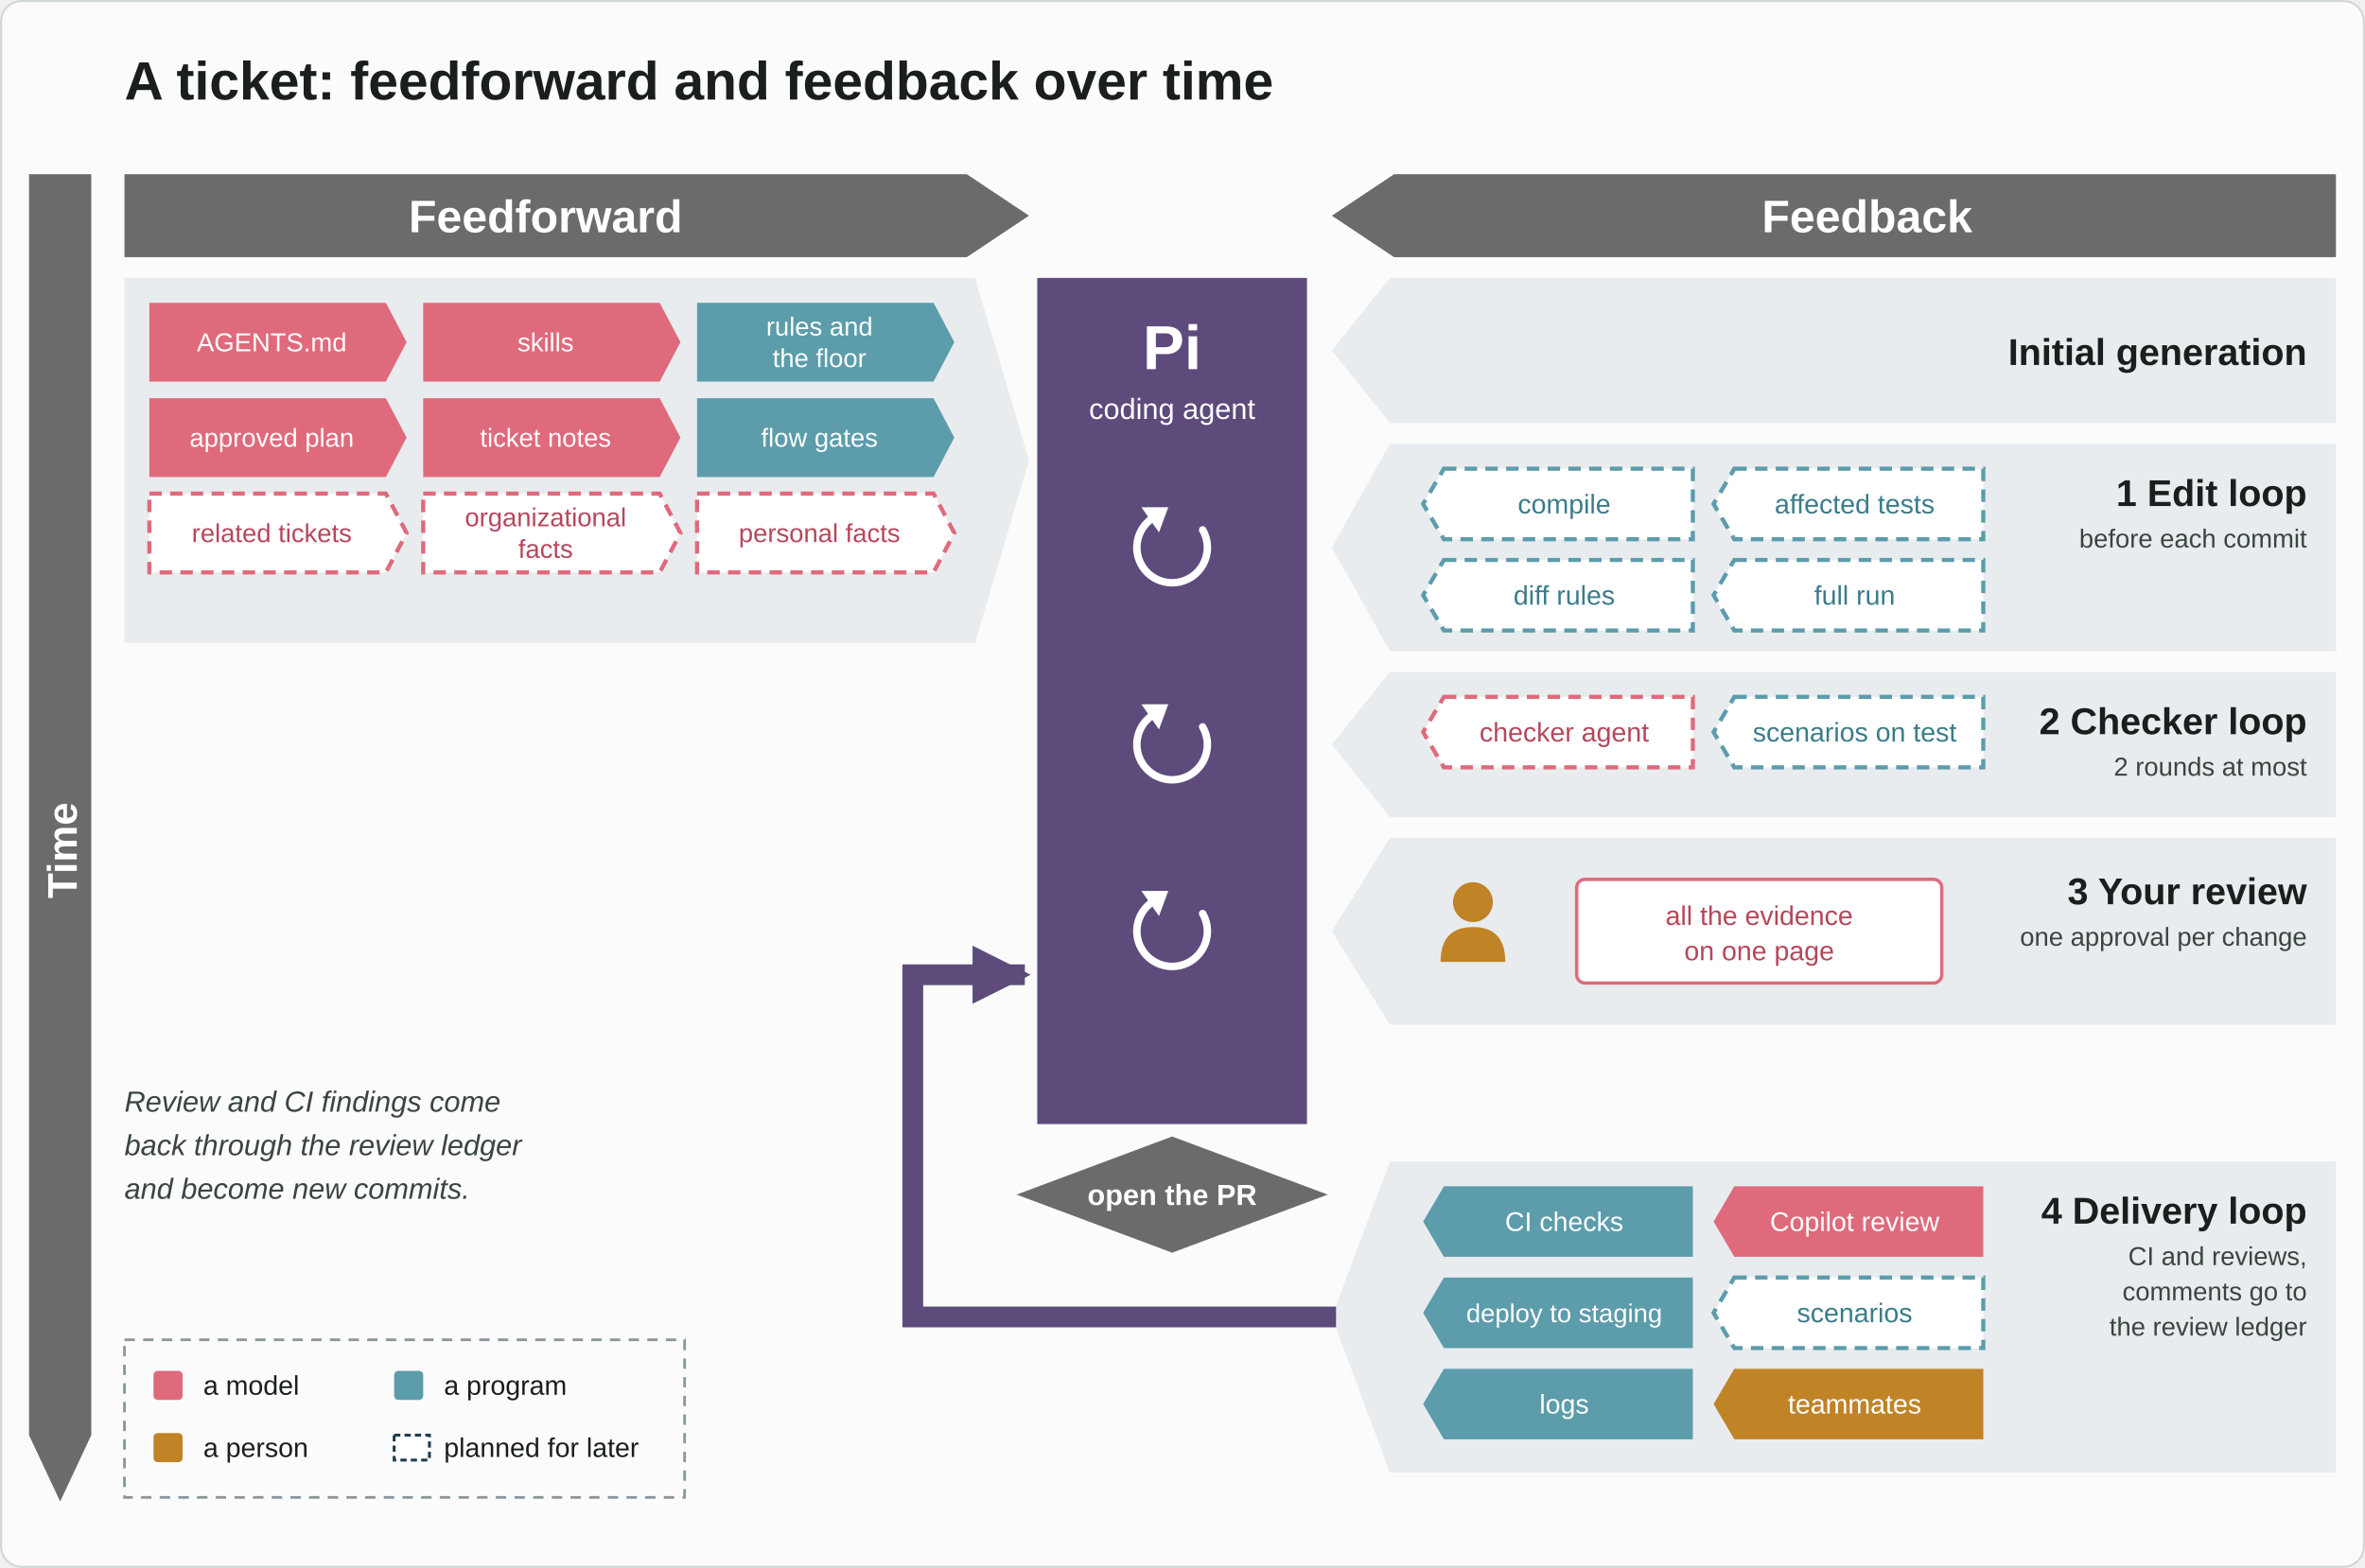
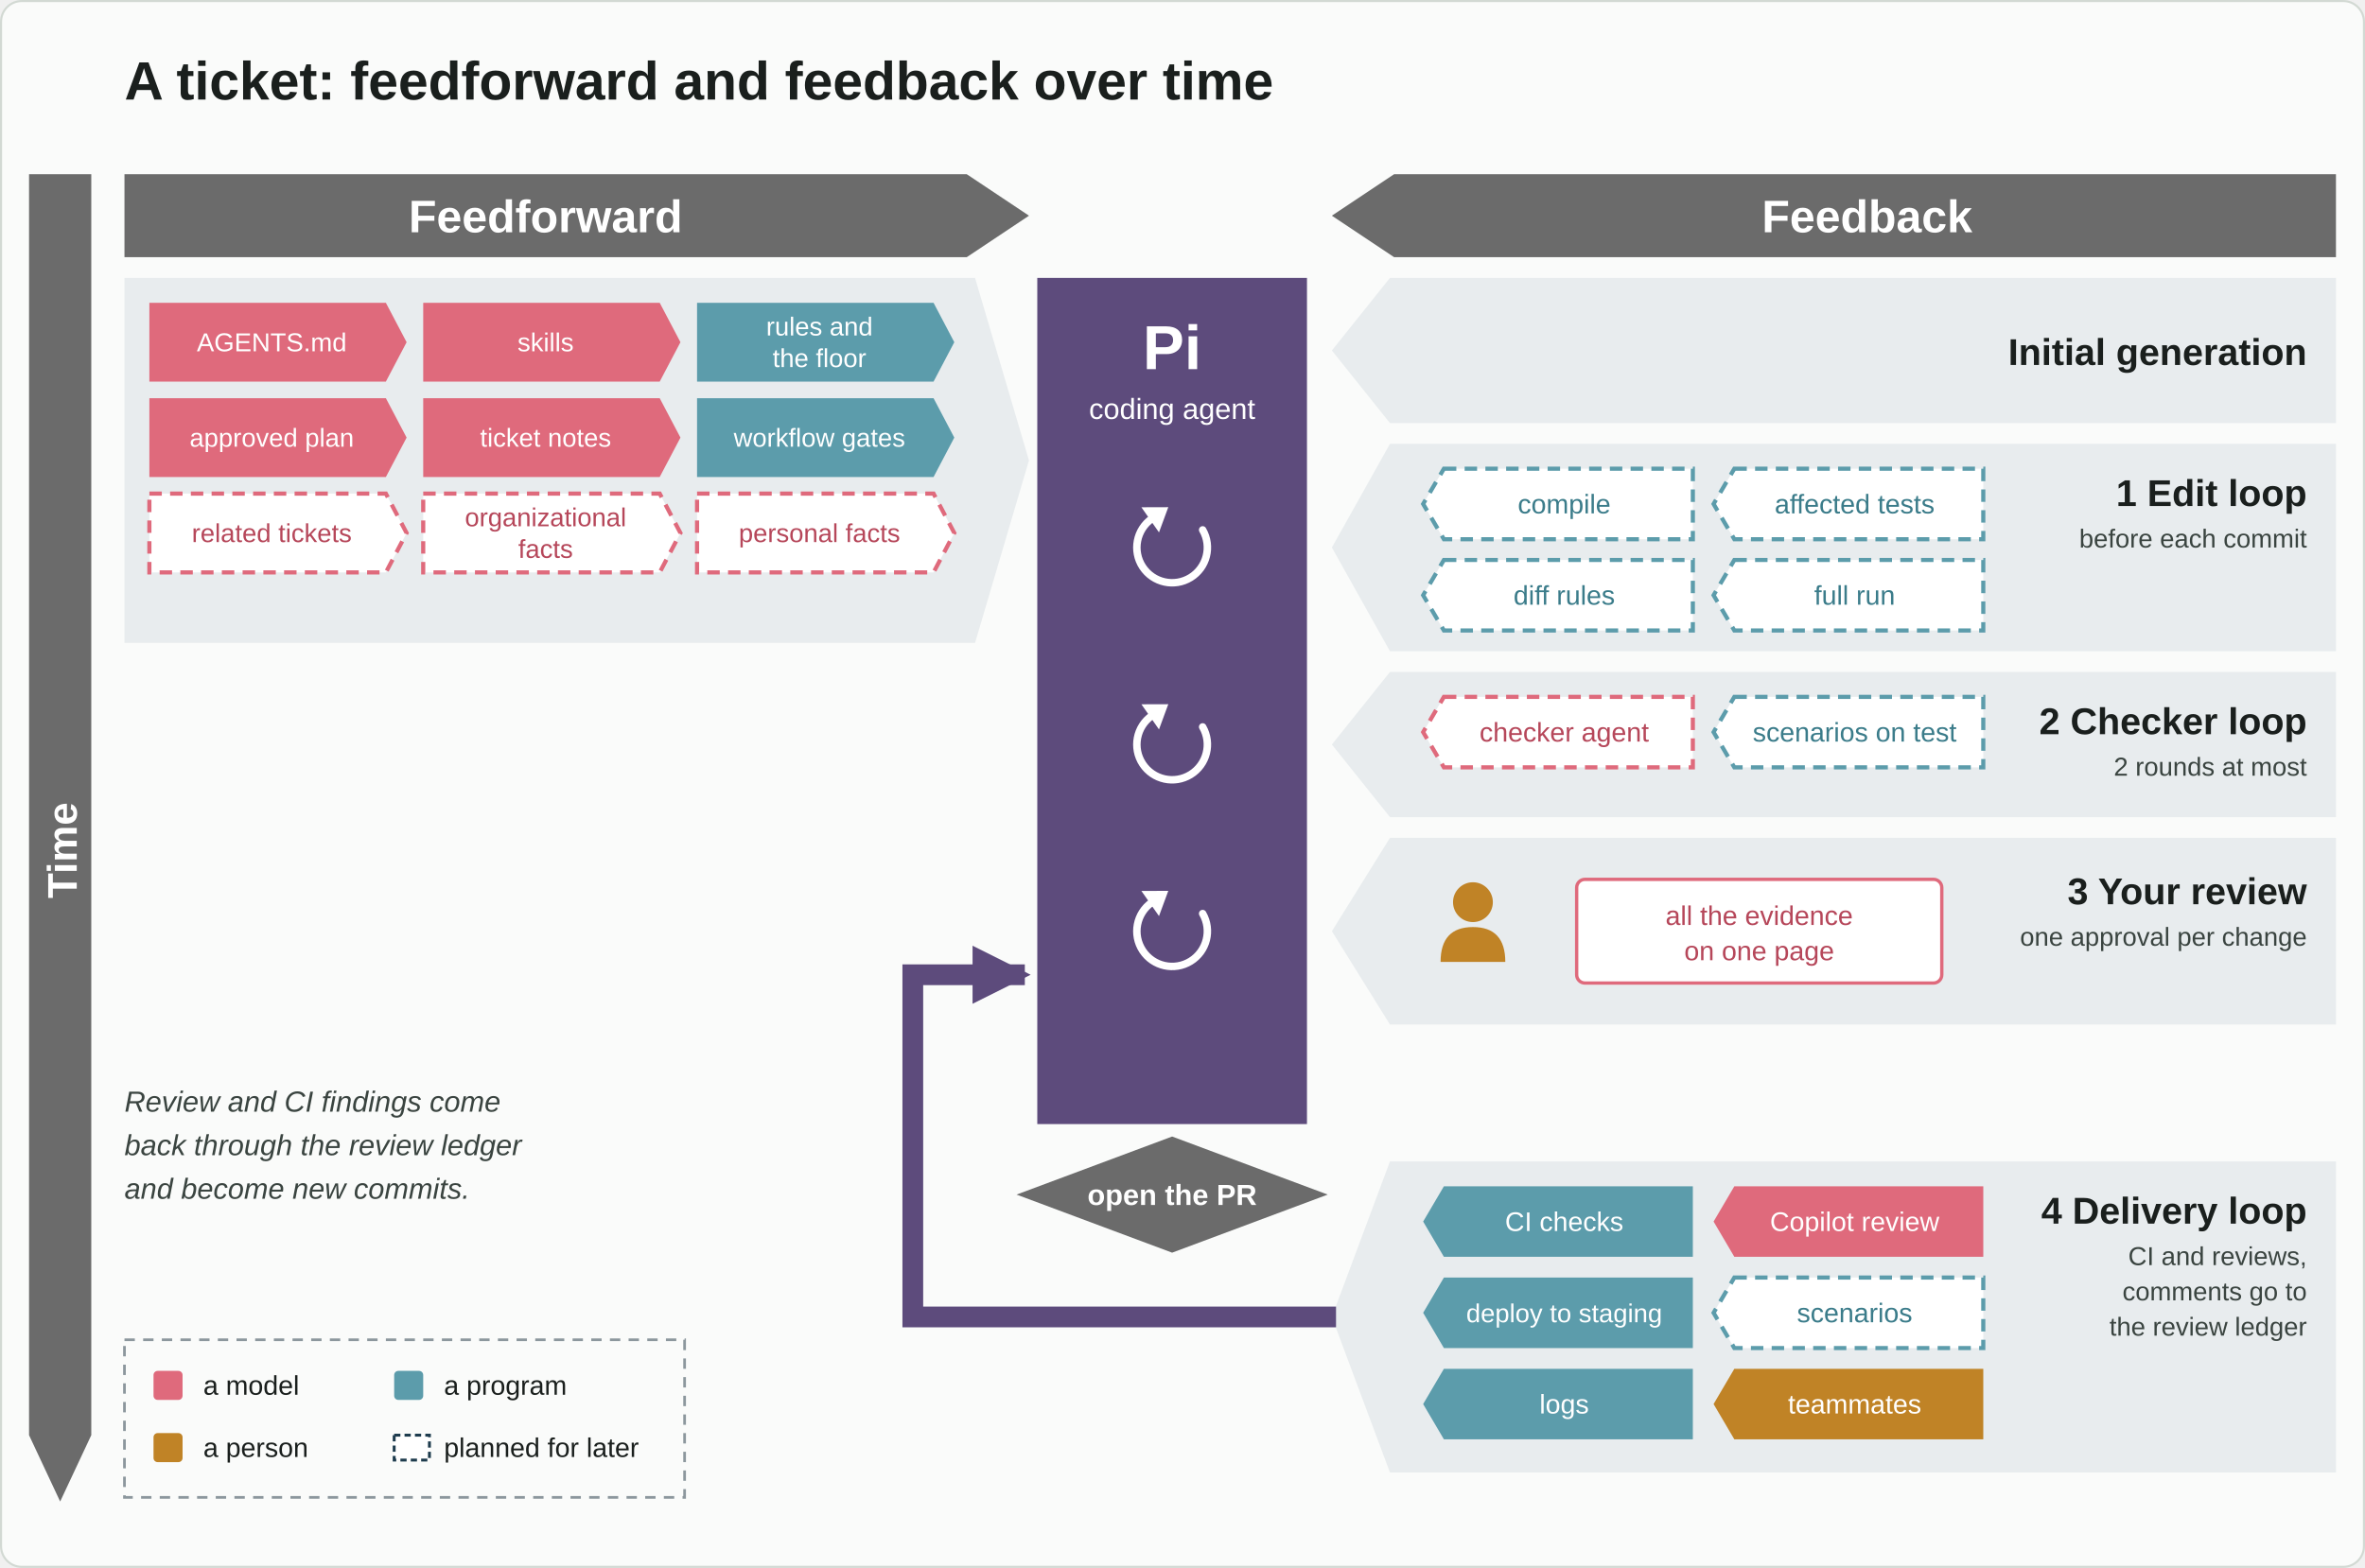
<svg xmlns="http://www.w3.org/2000/svg" width="1140" height="756" viewBox="0 0 1140 756" role="img" aria-label="A ticket over time. Feedforward guides on the left go into Pi before it writes code. Feedback comes back on the right at four points: the edit loop with its checks; the checker loop; your one approval; and after the pull request, where CI, reviews, teammates and staging report back as new commits through the review ledger." font-family="IBM Plex Sans, Segoe UI, Arial, sans-serif">
  <rect x="0.5" y="0.5" width="1139" height="755" rx="10" fill="#FAFBFA" stroke="#D2D9D3" />
  <defs>
    <marker id="loops-head-5d4b7c-28" viewBox="0 0 10 10" refX="9" refY="5" markerUnits="userSpaceOnUse" markerWidth="28" markerHeight="28" orient="auto">
      <path d="M0,0 L10,5 L0,10 z" fill="#5D4B7C" />
    </marker>
  </defs>
  <text x="60" y="48" font-size="26" fill="#1A1F1D" font-weight="700">A ticket: feedforward and feedback over time</text>
  <polygon points="14,84 44,84 44,692 29,724 14,692" fill="#6B6B6B" />
  <text x="37" y="410" font-size="20" fill="#FFFFFF" font-weight="700" text-anchor="middle" transform="rotate(-90 37 410)">Time</text>
  <polygon points="60,84 466,84 496,104 466,124 60,124" fill="#6B6B6B" />
  <text x="263" y="112" font-size="22" fill="#FFFFFF" font-weight="700" text-anchor="middle">Feedforward</text>
  <polygon points="642,104 672,84 1126,84 1126,124 672,124" fill="#6B6B6B" />
  <text x="900" y="112" font-size="22" fill="#FFFFFF" font-weight="700" text-anchor="middle">Feedback</text>
  <polygon points="60,134 470,134 496,222 470,310 60,310" fill="#E8ECEE" />
  <polygon points="72,146 186,146 196,165 186,184 72,184" fill="#DF6A7C" />
  <text x="131" y="169.38" font-size="12.5" fill="#FFFFFF" text-anchor="middle">AGENTS.md</text>
  <polygon points="204,146 318,146 328,165 318,184 204,184" fill="#DF6A7C" />
  <text x="263" y="169.38" font-size="12.5" fill="#FFFFFF" text-anchor="middle">skills</text>
  <polygon points="336,146 450,146 460,165 450,184 336,184" fill="#5C9CAB" />
  <text x="395" y="161.75" font-size="12.5" fill="#FFFFFF" text-anchor="middle">rules and</text>
  <text x="395" y="177" font-size="12.5" fill="#FFFFFF" text-anchor="middle">the floor</text>
  <polygon points="72,192 186,192 196,211 186,230 72,230" fill="#DF6A7C" />
  <text x="131" y="215.38" font-size="12.5" fill="#FFFFFF" text-anchor="middle">approved plan</text>
  <polygon points="204,192 318,192 328,211 318,230 204,230" fill="#DF6A7C" />
  <text x="263" y="215.38" font-size="12.5" fill="#FFFFFF" text-anchor="middle">ticket notes</text>
  <polygon points="336,192 450,192 460,211 450,230 336,230" fill="#5C9CAB" />
-   <text x="395" y="215.38" font-size="12.5" fill="#FFFFFF" text-anchor="middle">flow gates</text>
+   <text x="395" y="215.38" font-size="12.5" fill="#FFFFFF" text-anchor="middle">workflow gates</text>
  <polygon points="72,238 186,238 196,257 186,276 72,276" fill="#FFFFFF" stroke="#DF6A7C" stroke-width="2" stroke-dasharray="6 4" />
  <text x="131" y="261.38" font-size="12.5" fill="#B6475A" text-anchor="middle">related tickets</text>
  <polygon points="204,238 318,238 328,257 318,276 204,276" fill="#FFFFFF" stroke="#DF6A7C" stroke-width="2" stroke-dasharray="6 4" />
  <text x="263" y="253.75" font-size="12.5" fill="#B6475A" text-anchor="middle">organizational</text>
  <text x="263" y="269" font-size="12.5" fill="#B6475A" text-anchor="middle">facts</text>
  <polygon points="336,238 450,238 460,257 450,276 336,276" fill="#FFFFFF" stroke="#DF6A7C" stroke-width="2" stroke-dasharray="6 4" />
  <text x="395" y="261.38" font-size="12.5" fill="#B6475A" text-anchor="middle">personal facts</text>
  <rect x="500" y="134" width="130" height="408" fill="#5D4B7C" />
  <text x="565" y="178" font-size="30" fill="#FFFFFF" font-weight="700" text-anchor="middle">Pi</text>
  <text x="565" y="202" font-size="14" fill="#FFFFFF" text-anchor="middle">coding agent</text>
  <path d="M579.72 255.5 A17 17 0 1 1 555.25 250.07" fill="none" stroke="#FFFFFF" stroke-width="3.6" stroke-linecap="round" stroke-linejoin="round" />
  <polygon points="563.15,244.55 558.67,256.71 550.19,244.59" fill="#FFFFFF" />
  <path d="M579.72 350.5 A17 17 0 1 1 555.25 345.07" fill="none" stroke="#FFFFFF" stroke-width="3.6" stroke-linecap="round" stroke-linejoin="round" />
  <polygon points="563.15,339.55 558.67,351.71 550.19,339.59" fill="#FFFFFF" />
  <path d="M579.72 440.5 A17 17 0 1 1 555.25 435.07" fill="none" stroke="#FFFFFF" stroke-width="3.6" stroke-linecap="round" stroke-linejoin="round" />
  <polygon points="563.15,429.55 558.67,441.71 550.19,429.59" fill="#FFFFFF" />
  <polygon points="490,576 565,548 640,576 565,604" fill="#6B6B6B" />
  <text x="565" y="581" font-size="14" fill="#FFFFFF" font-weight="700" text-anchor="middle">open the PR</text>
  <polygon points="670,134 1126,134 1126,204 670,204 642,169" fill="#E8ECEE" />
  <text x="1112" y="176" font-size="18" fill="#1A1F1D" font-weight="700" text-anchor="end">Initial generation</text>
  <polygon points="670,214 1126,214 1126,314 670,314 642,264" fill="#E8ECEE" />
  <text x="1112" y="244" font-size="18" fill="#1A1F1D" font-weight="700" text-anchor="end">1 Edit loop</text>
  <text x="1112" y="264" font-size="12.5" fill="#3A4440" text-anchor="end">before each commit</text>
  <polygon points="696,226 816,226 816,260 696,260 686,243" fill="#FFFFFF" stroke="#5C9CAB" stroke-width="2" stroke-dasharray="6 4" />
  <text x="754" y="247.55" font-size="13" fill="#3B7C8A" text-anchor="middle">compile</text>
  <polygon points="836,226 956,226 956,260 836,260 826,243" fill="#FFFFFF" stroke="#5C9CAB" stroke-width="2" stroke-dasharray="6 4" />
  <text x="894" y="247.55" font-size="13" fill="#3B7C8A" text-anchor="middle">affected tests</text>
  <polygon points="696,270 816,270 816,304 696,304 686,287" fill="#FFFFFF" stroke="#5C9CAB" stroke-width="2" stroke-dasharray="6 4" />
  <text x="754" y="291.55" font-size="13" fill="#3B7C8A" text-anchor="middle">diff rules</text>
  <polygon points="836,270 956,270 956,304 836,304 826,287" fill="#FFFFFF" stroke="#5C9CAB" stroke-width="2" stroke-dasharray="6 4" />
  <text x="894" y="291.55" font-size="13" fill="#3B7C8A" text-anchor="middle">full run</text>
  <polygon points="670,324 1126,324 1126,394 670,394 642,359" fill="#E8ECEE" />
  <text x="1112" y="354" font-size="18" fill="#1A1F1D" font-weight="700" text-anchor="end">2 Checker loop</text>
  <text x="1112" y="374" font-size="12.5" fill="#3A4440" text-anchor="end">2 rounds at most</text>
  <polygon points="696,336 816,336 816,370 696,370 686,353" fill="#FFFFFF" stroke="#DF6A7C" stroke-width="2" stroke-dasharray="6 4" />
  <text x="754" y="357.55" font-size="13" fill="#B6475A" text-anchor="middle">checker agent</text>
  <polygon points="836,336 956,336 956,370 836,370 826,353" fill="#FFFFFF" stroke="#5C9CAB" stroke-width="2" stroke-dasharray="6 4" />
  <text x="894" y="357.55" font-size="13" fill="#3B7C8A" text-anchor="middle">scenarios on test</text>
  <polygon points="670,404 1126,404 1126,494 670,494 642,449" fill="#E8ECEE" />
  <text x="1112" y="436" font-size="18" fill="#1A1F1D" font-weight="700" text-anchor="end">3 Your review</text>
  <text x="1112" y="456" font-size="12.5" fill="#3A4440" text-anchor="end">one approval per change</text>
  <circle cx="710" cy="435" r="9.6" fill="#C08326" />
  <path d="M694.4 463.8 Q694.4 447 710 447 Q725.6 447 725.6 463.8 Z" fill="#C08326" />
  <rect x="760" y="424" width="176" height="50" rx="4" fill="#FFFFFF" stroke="#DF6A7C" stroke-width="1.6" />
  <text x="848" y="446" font-size="13" fill="#B6475A" text-anchor="middle">all the evidence</text>
  <text x="848" y="463" font-size="13" fill="#B6475A" text-anchor="middle">on one page</text>
  <polygon points="670,560 1126,560 1126,710 670,710 642,635" fill="#E8ECEE" />
  <text x="1112" y="590" font-size="18" fill="#1A1F1D" font-weight="700" text-anchor="end">4 Delivery loop</text>
  <text x="1112" y="610" font-size="12.5" fill="#3A4440" text-anchor="end">CI and reviews,</text>
  <text x="1112" y="627" font-size="12.5" fill="#3A4440" text-anchor="end">comments go to</text>
  <text x="1112" y="644" font-size="12.5" fill="#3A4440" text-anchor="end">the review ledger</text>
  <polygon points="696,572 816,572 816,606 696,606 686,589" fill="#5C9CAB" />
  <text x="754" y="593.55" font-size="13" fill="#FFFFFF" text-anchor="middle">CI checks</text>
  <polygon points="836,572 956,572 956,606 836,606 826,589" fill="#DF6A7C" />
  <text x="894" y="593.55" font-size="13" fill="#FFFFFF" text-anchor="middle">Copilot review</text>
  <polygon points="696,616 816,616 816,650 696,650 686,633" fill="#5C9CAB" />
  <text x="754" y="637.55" font-size="12.5" fill="#FFFFFF" text-anchor="middle">deploy to staging</text>
  <polygon points="836,616 956,616 956,650 836,650 826,633" fill="#FFFFFF" stroke="#5C9CAB" stroke-width="2" stroke-dasharray="6 4" />
  <text x="894" y="637.55" font-size="13" fill="#3B7C8A" text-anchor="middle">scenarios</text>
  <polygon points="696,660 816,660 816,694 696,694 686,677" fill="#5C9CAB" />
  <text x="754" y="681.55" font-size="13" fill="#FFFFFF" text-anchor="middle">logs</text>
  <polygon points="836,660 956,660 956,694 836,694 826,677" fill="#C08326" />
  <text x="894" y="681.55" font-size="13" fill="#FFFFFF" text-anchor="middle">teammates</text>
  <path d="M644 635 H440 V470 H494" fill="none" stroke="#5D4B7C" stroke-width="10" marker-end="url(#loops-head-5d4b7c-28)" />
  <text x="60" y="536" font-size="14" fill="#3A4440" font-style="italic">Review and CI findings come</text>
  <text x="60" y="557" font-size="14" fill="#3A4440" font-style="italic">back through the review ledger</text>
  <text x="60" y="578" font-size="14" fill="#3A4440" font-style="italic">and become new commits.</text>
  <rect x="60" y="646" width="270" height="76" fill="none" stroke="#8C979D" stroke-width="1.3" stroke-dasharray="5 4" />
  <rect x="74" y="661" width="14" height="14" rx="2" fill="#DF6A7C" />
  <text x="98" y="672.5" font-size="13" fill="#1A1F1D">a model</text>
  <rect x="190" y="661" width="14" height="14" rx="2" fill="#5C9CAB" />
  <text x="214" y="672.5" font-size="13" fill="#1A1F1D">a program</text>
  <rect x="74" y="691" width="14" height="14" rx="2" fill="#C08326" />
  <text x="98" y="702.5" font-size="13" fill="#1A1F1D">a person</text>
  <rect x="190" y="692" width="17" height="12" fill="#FFFFFF" stroke="#1D3B4D" stroke-width="1.4" stroke-dasharray="3 2" />
  <text x="214" y="702.5" font-size="13" fill="#1A1F1D">planned for later</text>
</svg>
